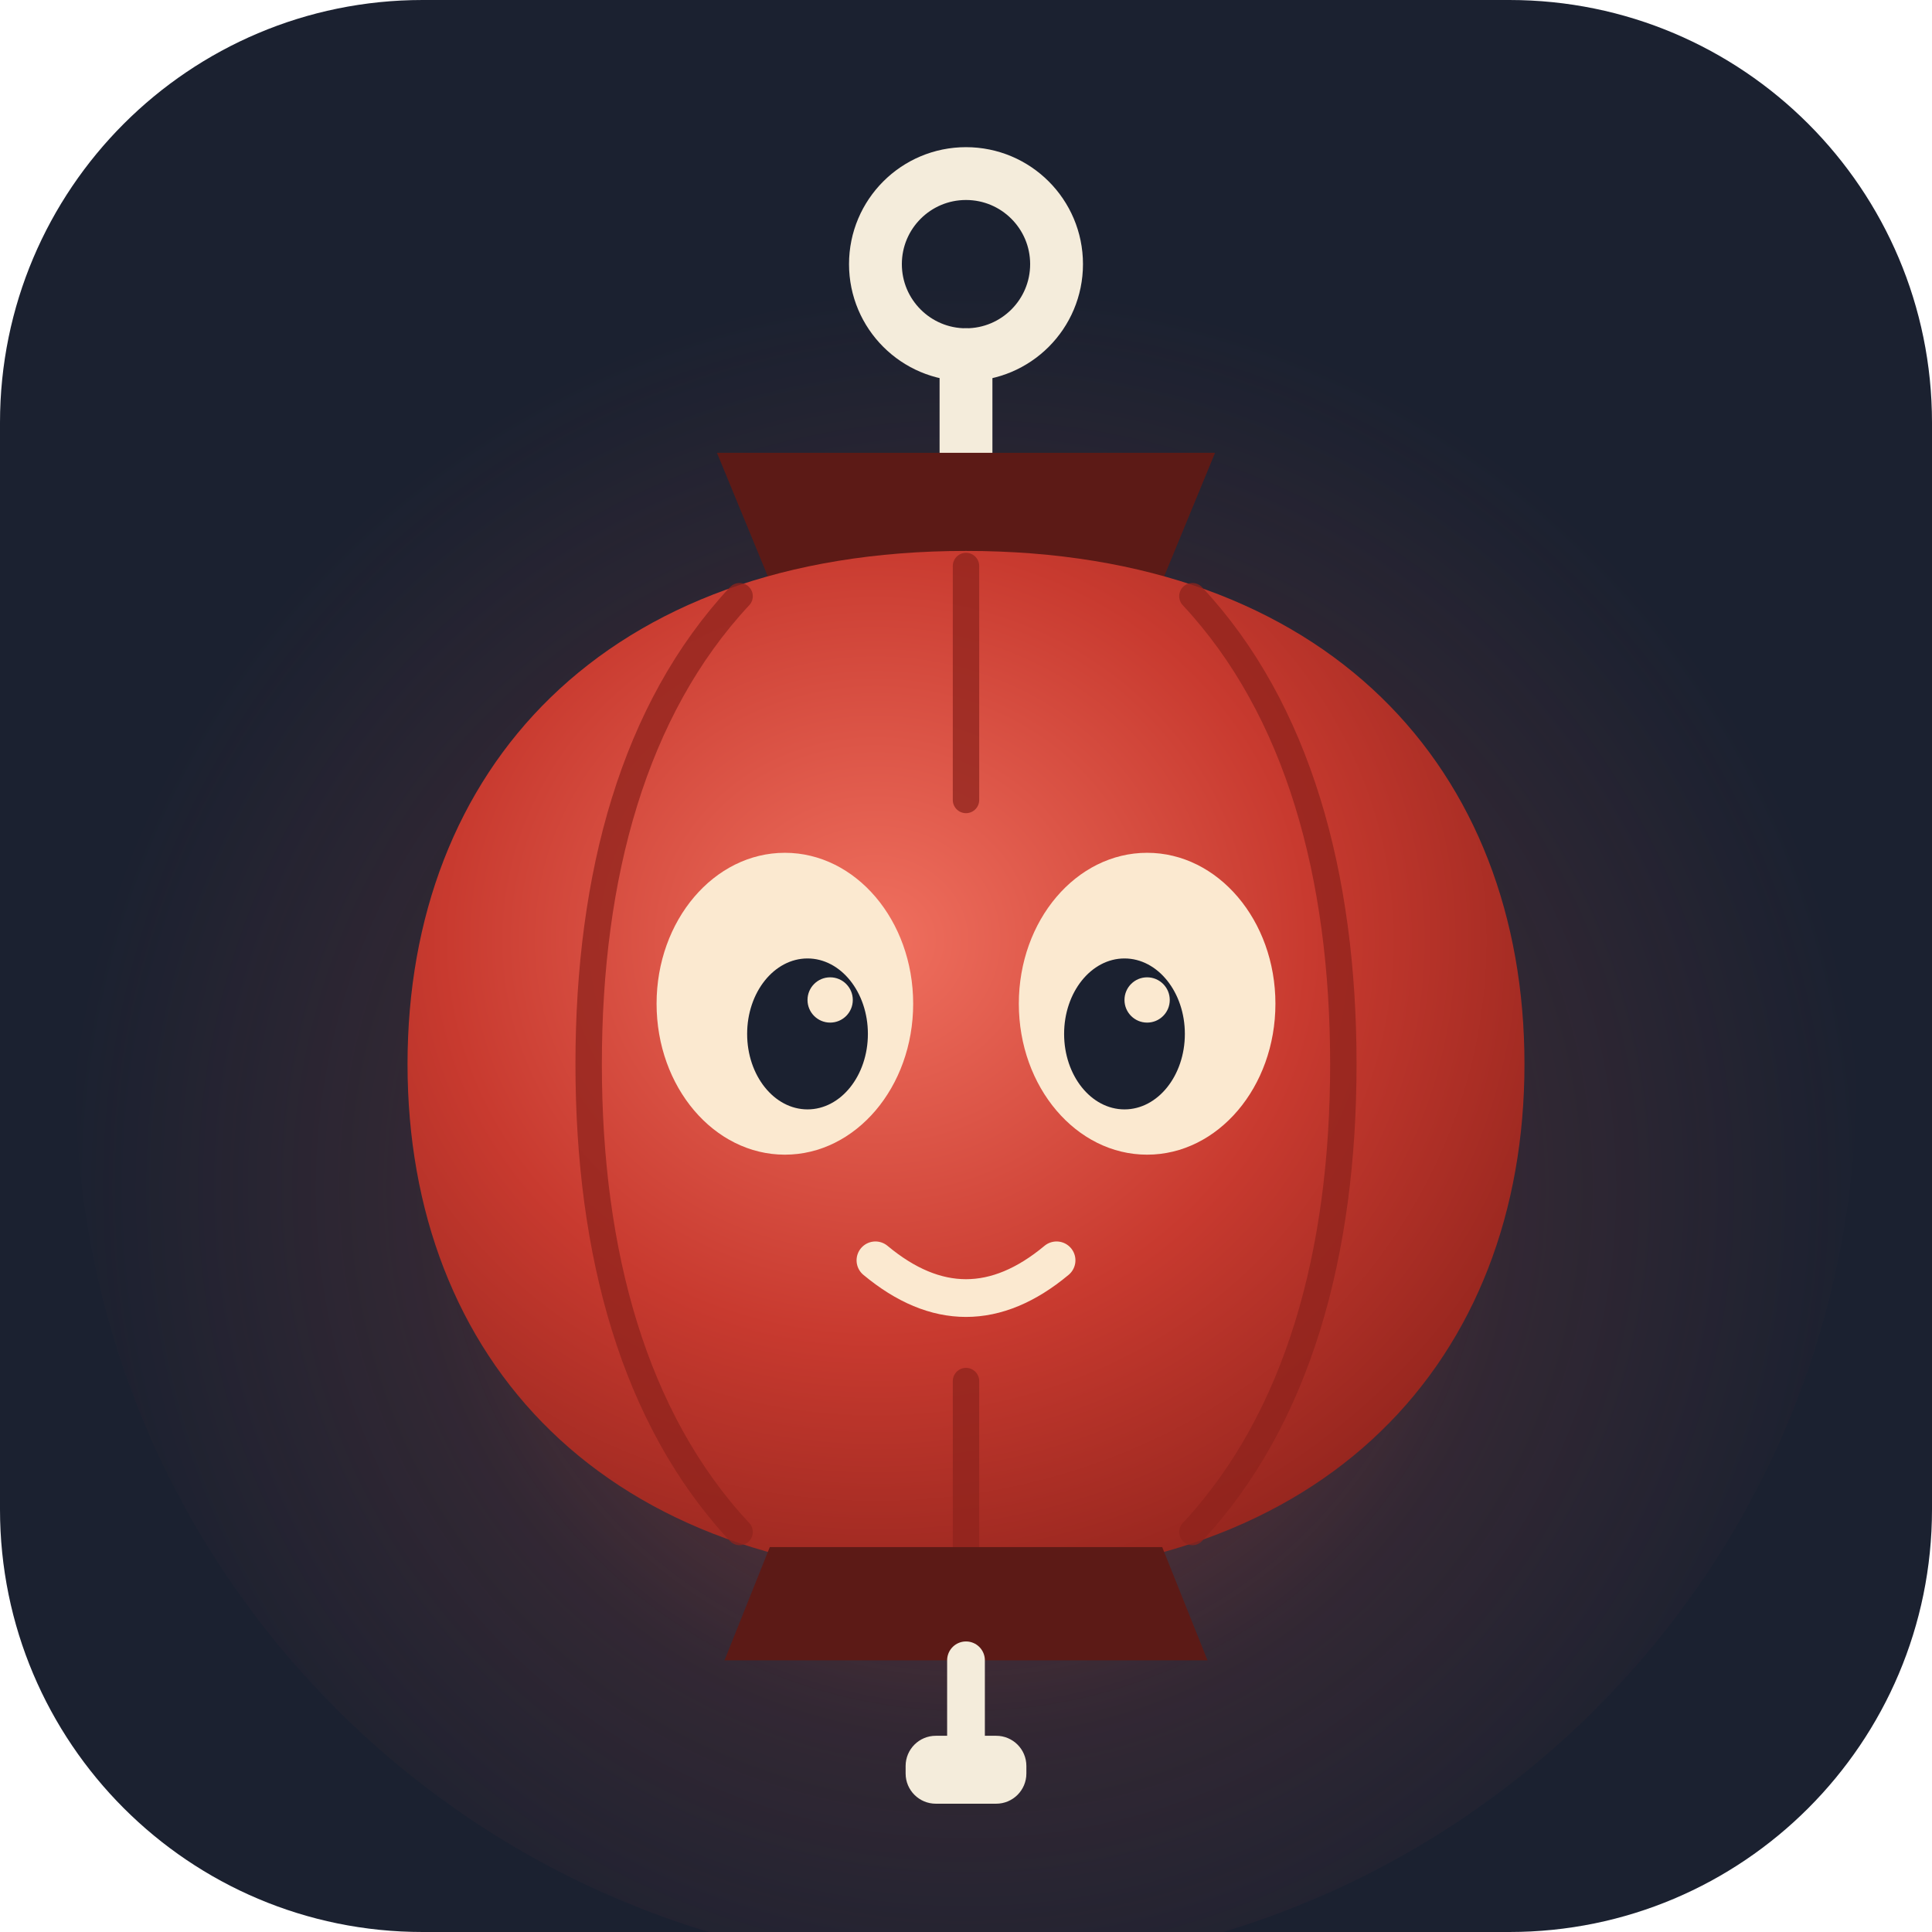
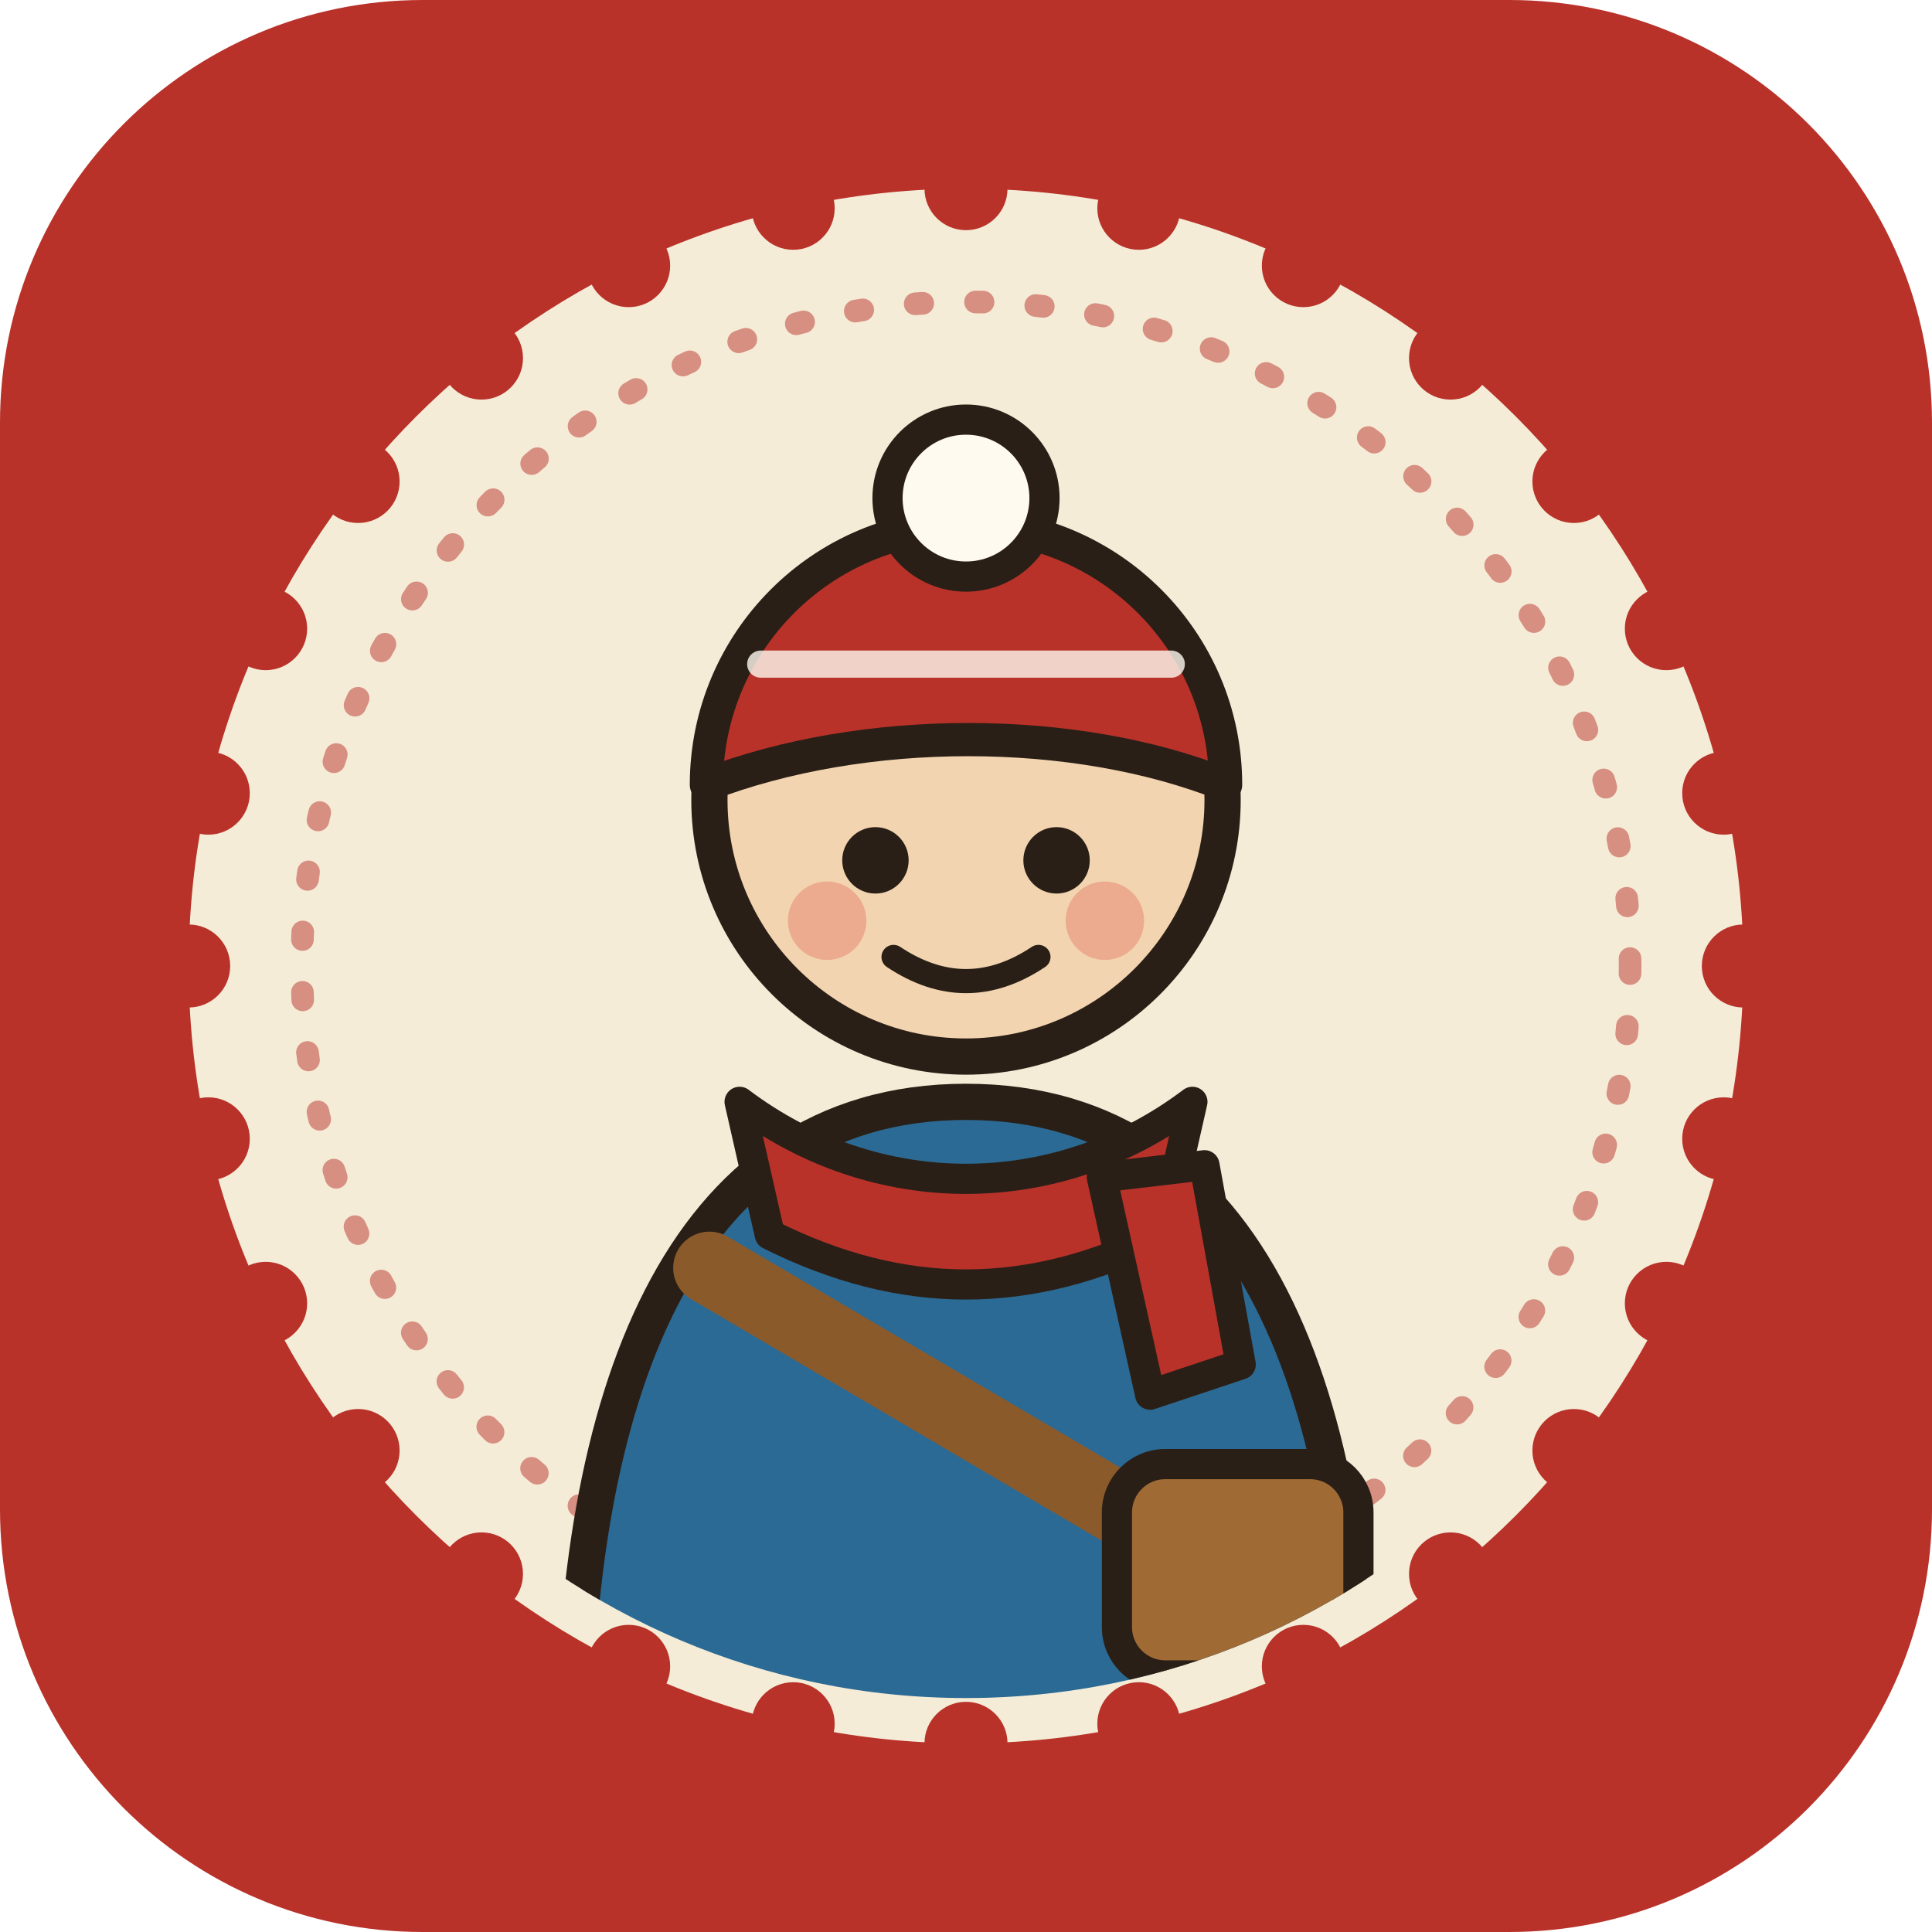
<svg xmlns="http://www.w3.org/2000/svg" viewBox="0 0 512 512">
  <defs>
-     <radialGradient id="glow" cx="50%" cy="56%" r="50%">
-       <stop offset="0" stop-color="#e0594d" stop-opacity="0.55" />
-       <stop offset="0.6" stop-color="#e0594d" stop-opacity="0.12" />
-       <stop offset="1" stop-color="#e0594d" stop-opacity="0" />
-     </radialGradient>
-     <radialGradient id="paper" cx="42%" cy="38%" r="70%">
-       <stop offset="0" stop-color="#f0705f" />
-       <stop offset="0.55" stop-color="#c83a2f" />
-       <stop offset="1" stop-color="#8f231c" />
-     </radialGradient>
+     <clipPath id="stamp">
+       <circle cx="256" cy="256" r="194" />
+     </clipPath>
  </defs>
-   <rect width="512" height="512" rx="112" fill="#1b2130" />
-   <circle cx="256" cy="286" r="236" fill="url(#glow)" />
-   <circle cx="256" cy="70" r="24" fill="none" stroke="#f4ecdb" stroke-width="14" />
-   <path d="M256 94v26" stroke="#f4ecdb" stroke-width="14" stroke-linecap="round" />
-   <path d="M190 120h132l-14 34H204Z" fill="#5c1a16" />
-   <path d="M256 146c96 0 148 58 148 136s-52 136-148 136-148-58-148-136 52-136 148-136Z" fill="url(#paper)" />
-   <g fill="none" stroke="#8f231c" stroke-width="7" stroke-linecap="round" opacity="0.75">
-     <path d="M256 150v62M256 366v48" />
-     <path d="M196 158c-28 30-40 74-40 124s12 94 40 124" />
-     <path d="M316 158c28 30 40 74 40 124s-12 94-40 124" />
+   <rect width="512" height="512" rx="112" fill="#b8322a" />
+   <circle cx="256" cy="256" r="206" fill="#f5ecd7" />
+   <circle cx="462.0" cy="256.0" r="11" fill="#b8322a" />
+   <circle cx="456.8" cy="301.8" r="11" fill="#b8322a" />
+   <circle cx="441.6" cy="345.4" r="11" fill="#b8322a" />
+   <circle cx="417.1" cy="384.4" r="11" fill="#b8322a" />
+   <circle cx="384.4" cy="417.1" r="11" fill="#b8322a" />
+   <circle cx="345.4" cy="441.6" r="11" fill="#b8322a" />
+   <circle cx="301.8" cy="456.8" r="11" fill="#b8322a" />
+   <circle cx="256.0" cy="462.0" r="11" fill="#b8322a" />
+   <circle cx="210.2" cy="456.8" r="11" fill="#b8322a" />
+   <circle cx="166.6" cy="441.6" r="11" fill="#b8322a" />
+   <circle cx="127.6" cy="417.1" r="11" fill="#b8322a" />
+   <circle cx="94.9" cy="384.4" r="11" fill="#b8322a" />
+   <circle cx="70.4" cy="345.4" r="11" fill="#b8322a" />
+   <circle cx="55.2" cy="301.8" r="11" fill="#b8322a" />
+   <circle cx="50.0" cy="256.0" r="11" fill="#b8322a" />
+   <circle cx="55.2" cy="210.2" r="11" fill="#b8322a" />
+   <circle cx="70.4" cy="166.6" r="11" fill="#b8322a" />
+   <circle cx="94.9" cy="127.6" r="11" fill="#b8322a" />
+   <circle cx="127.6" cy="94.9" r="11" fill="#b8322a" />
+   <circle cx="166.6" cy="70.4" r="11" fill="#b8322a" />
+   <circle cx="210.2" cy="55.2" r="11" fill="#b8322a" />
+   <circle cx="256.0" cy="50.0" r="11" fill="#b8322a" />
+   <circle cx="301.8" cy="55.2" r="11" fill="#b8322a" />
+   <circle cx="345.4" cy="70.4" r="11" fill="#b8322a" />
+   <circle cx="384.4" cy="94.9" r="11" fill="#b8322a" />
+   <circle cx="417.1" cy="127.6" r="11" fill="#b8322a" />
+   <circle cx="441.6" cy="166.6" r="11" fill="#b8322a" />
+   <circle cx="456.8" cy="210.2" r="11" fill="#b8322a" />
+   <circle cx="256" cy="256" r="176" fill="none" stroke="#b8322a" stroke-width="6" stroke-dasharray="2 14" stroke-linecap="round" opacity="0.5" />
+   <g clip-path="url(#stamp)" stroke-linejoin="round">
+     <g transform="translate(80 52) scale(8)">
+       <path d="M9 52c0-12 3.4-22 13-22s13 10 13 22z" fill="#2b6a94" stroke="#2a1f16" stroke-width="1.2" />
+       <path d="M13.5 35.5l17 10" stroke="#8a5a2b" stroke-width="2.4" stroke-linecap="round" />
+       <rect x="27" y="42" width="8" height="7" rx="1.6" fill="#a06a35" stroke="#2a1f16" stroke-width="1" />
+       <path d="M14.5 30c4.5 3.4 10.5 3.4 15 0l-1 4.4c-4.4 2.2-8.6 2.2-13 0z" fill="#b8322a" stroke="#2a1f16" stroke-width="1" />
+       <path d="M26.5 32.5l1.6 7.2 3-1-1.2-6.6z" fill="#b8322a" stroke="#2a1f16" stroke-width="1" />
+       <circle cx="22" cy="20" r="8.5" fill="#f2d4b0" stroke="#2a1f16" stroke-width="1.2" />
+       <path d="M13.4 19.5a8.6 8.6 0 0 1 17.2 0c-5-2-12-2-17.2 0z" fill="#b8322a" stroke="#2a1f16" stroke-width="1.1" />
+       <path d="M15.2 15.5h13.6" stroke="#fffaf0" stroke-width="0.9" stroke-linecap="round" opacity="0.8" />
+       <circle cx="22" cy="10" r="2.6" fill="#fffaf0" stroke="#2a1f16" stroke-width="1" />
+       <circle cx="19" cy="22" r="1.1" fill="#2a1f16" />
+       <circle cx="25" cy="22" r="1.1" fill="#2a1f16" />
+       <path d="M19.6 25.2q2.4 1.6 4.8 0" fill="none" stroke="#2a1f16" stroke-width="0.8" stroke-linecap="round" />
+       <circle cx="17.4" cy="24" r="1.3" fill="#e8907a" opacity="0.6" />
+       <circle cx="26.6" cy="24" r="1.3" fill="#e8907a" opacity="0.6" />
+     </g>
  </g>
-   <ellipse cx="208" cy="266" rx="34" ry="40" fill="#fbe9d0" />
-   <ellipse cx="304" cy="266" rx="34" ry="40" fill="#fbe9d0" />
-   <ellipse cx="214" cy="274" rx="16" ry="20" fill="#1b2130" />
-   <ellipse cx="298" cy="274" rx="16" ry="20" fill="#1b2130" />
-   <circle cx="220" cy="265" r="6" fill="#fbe9d0" />
-   <circle cx="304" cy="265" r="6" fill="#fbe9d0" />
-   <path d="M232 334q24 20 48 0" fill="none" stroke="#fbe9d0" stroke-width="10" stroke-linecap="round" />
-   <path d="M204 410h104l12 30H192Z" fill="#5c1a16" />
-   <path d="M256 440v26" stroke="#f4ecdb" stroke-width="10" stroke-linecap="round" />
-   <rect x="240" y="460" width="32" height="18" rx="8" fill="#f4ecdb" />
</svg>
